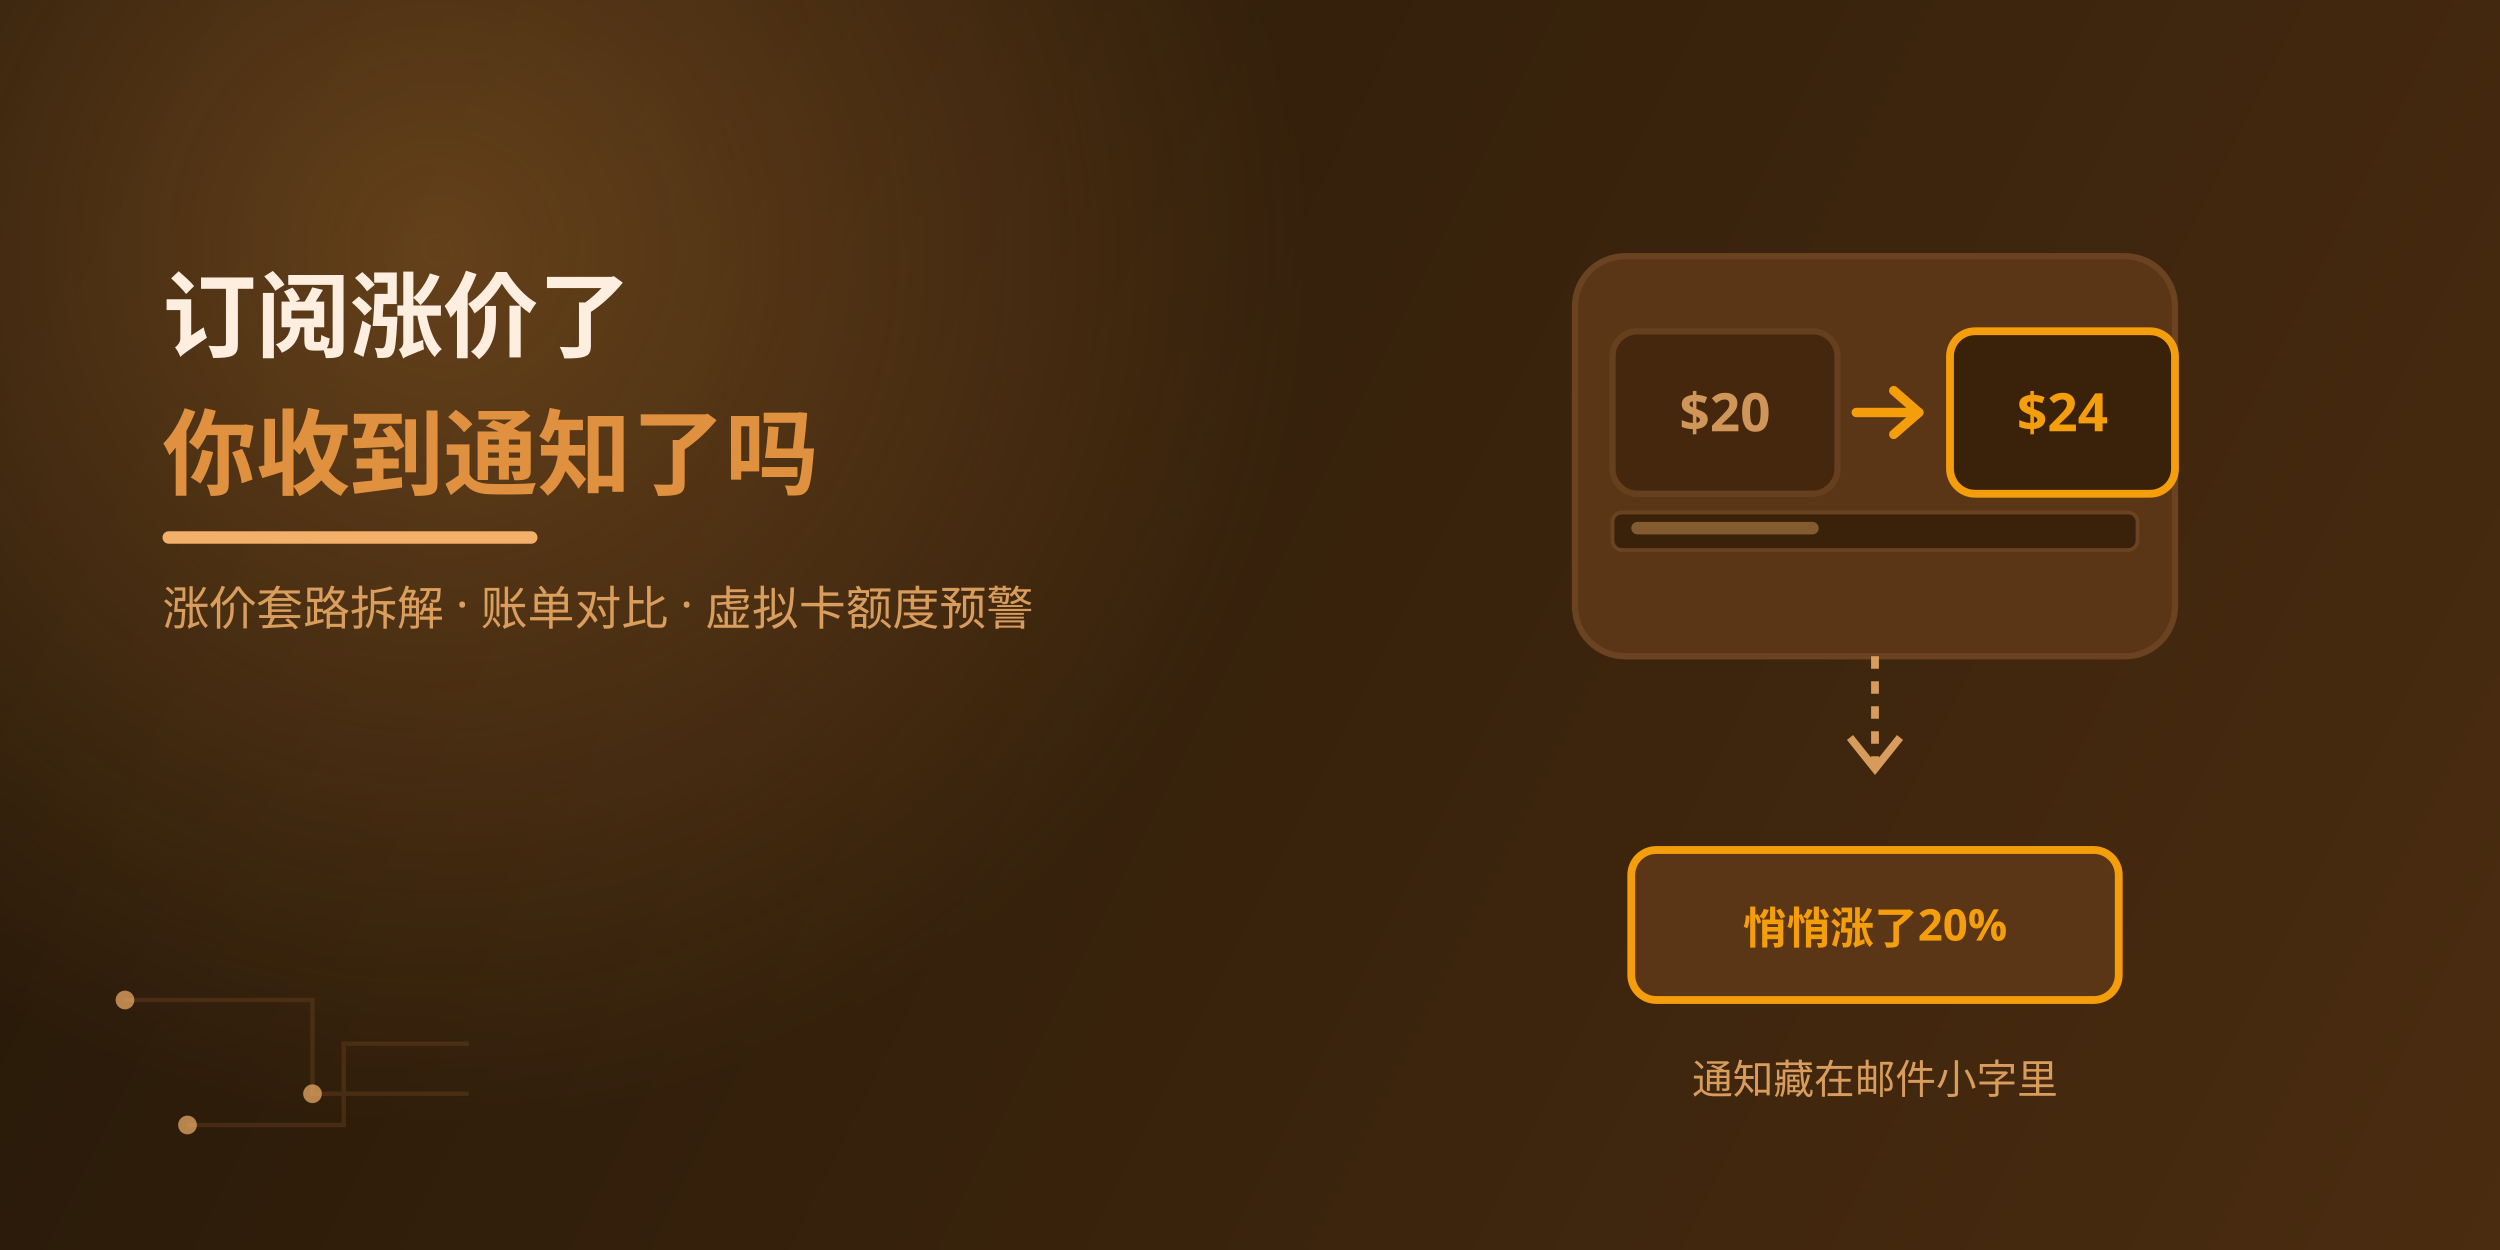
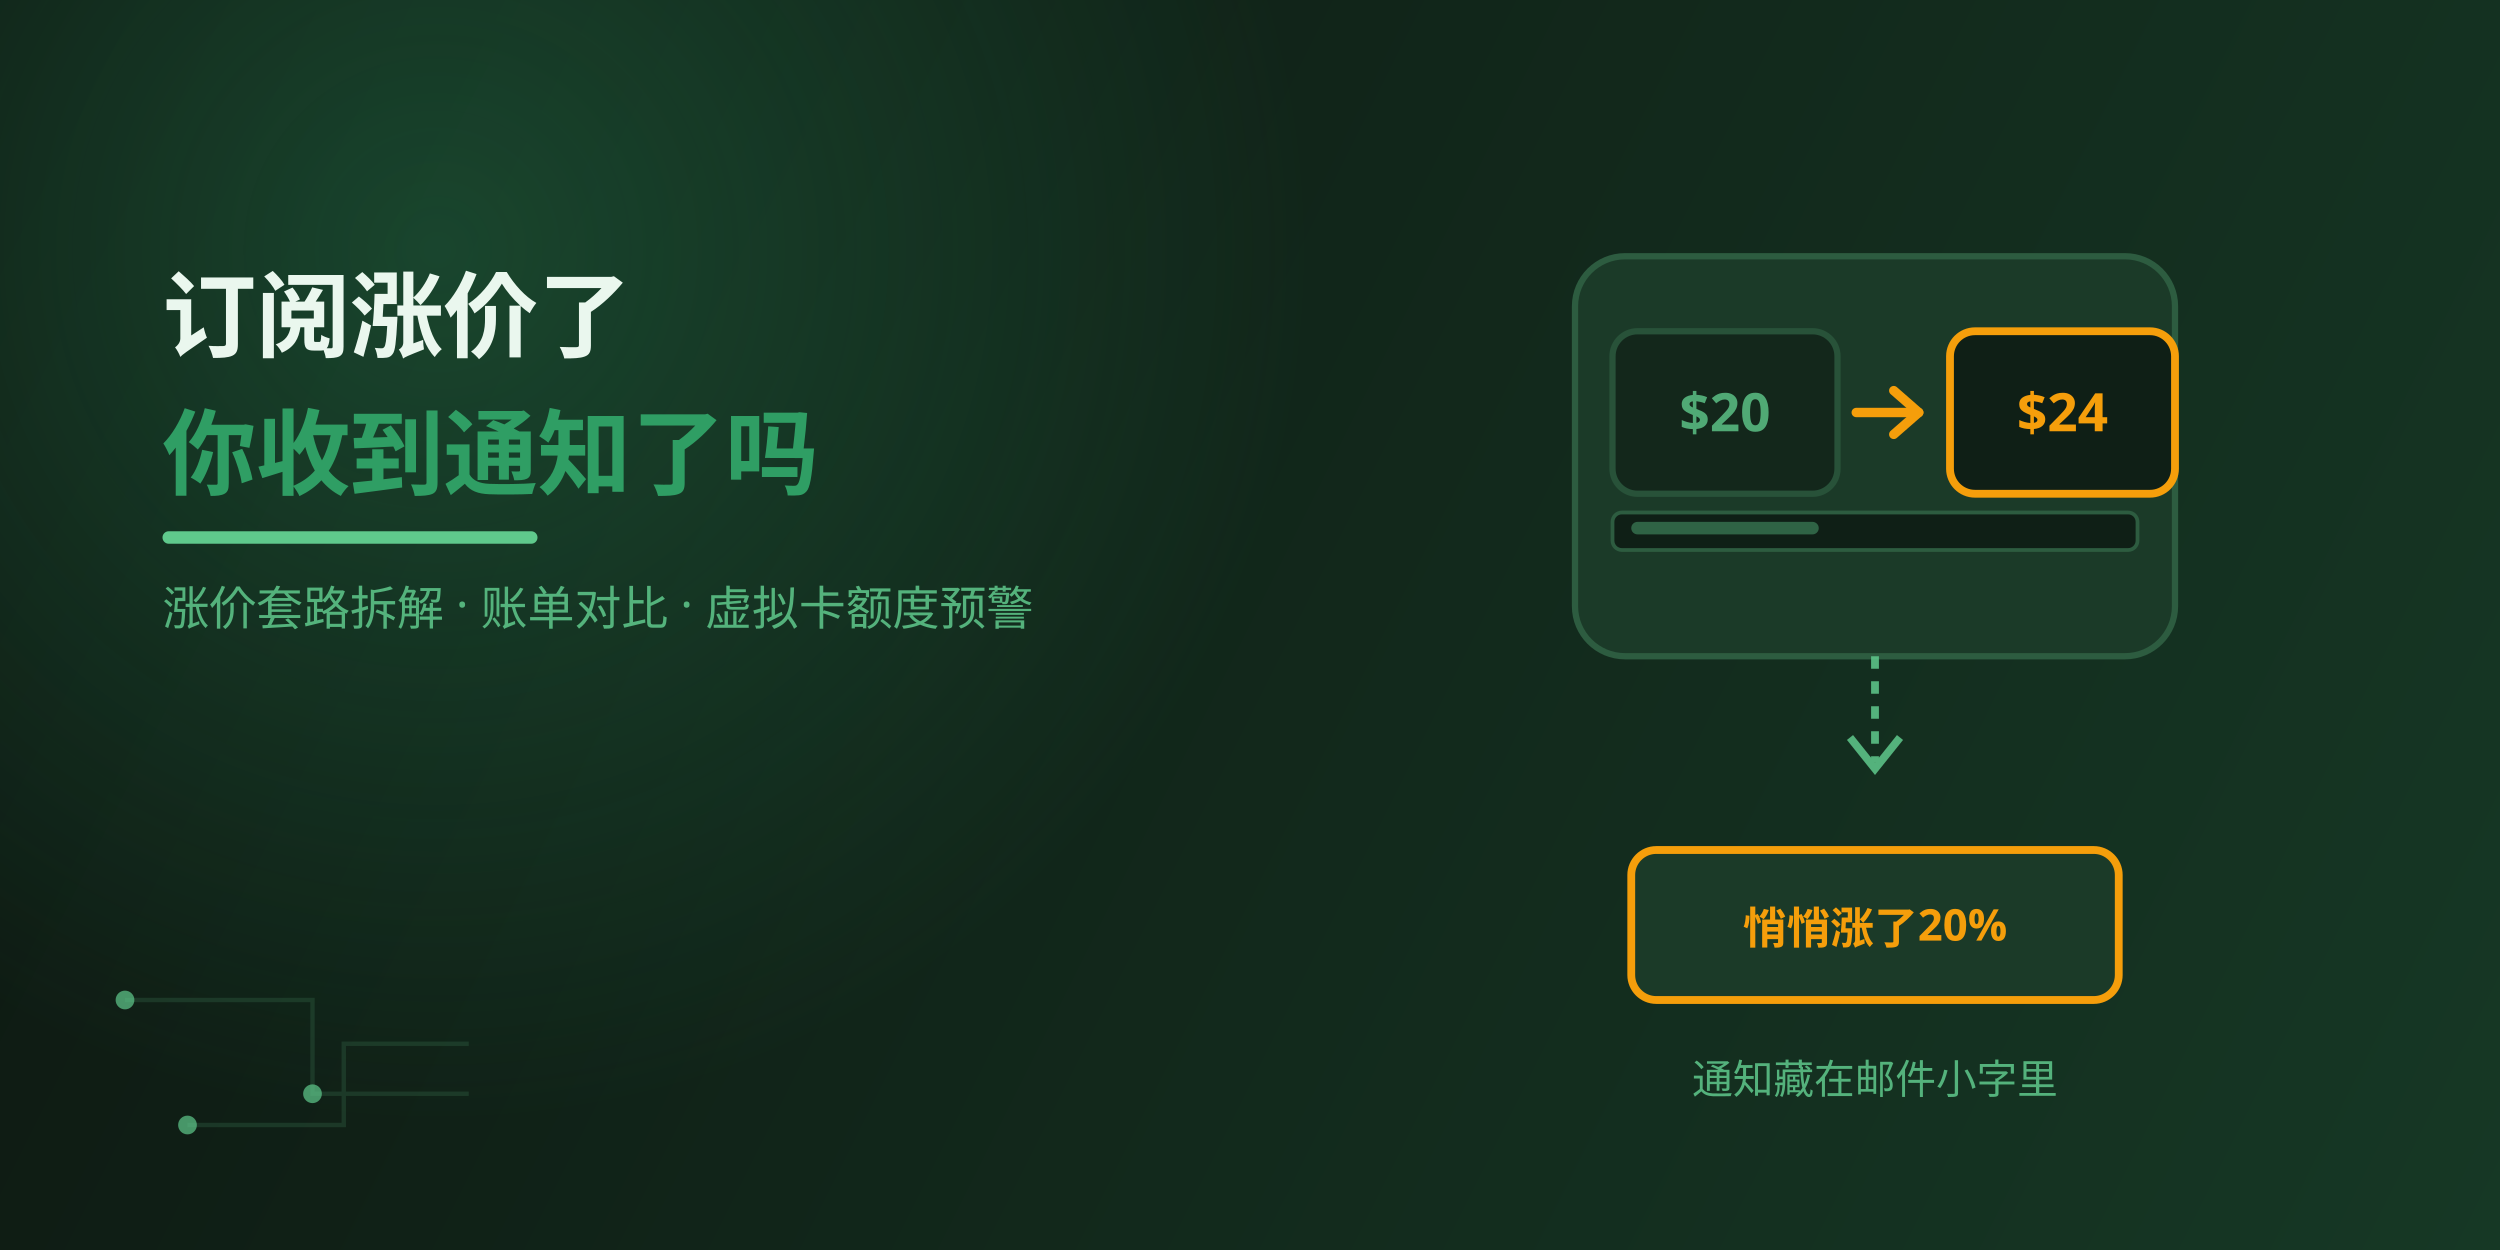
<svg xmlns="http://www.w3.org/2000/svg" viewBox="0 0 800 400" role="img" aria-label="AI 订阅涨价不提前通知：账单变贵排查封面图">
  <defs>
    <linearGradient id="bgGradPhn" x1="0" y1="0" x2="800" y2="400" gradientUnits="userSpaceOnUse">
-       <stop offset="0" stop-color="#241708" />
-       <stop offset="1" stop-color="#4a2c10" />
+       <stop offset="0" stop-color="#0d1610" />
+       <stop offset="1" stop-color="#163825" />
    </linearGradient>
    <radialGradient id="glowPhn" cx="140" cy="80" r="280" gradientUnits="userSpaceOnUse">
-       <stop offset="0" stop-color="#e0913f" stop-opacity="0.32" />
-       <stop offset="1" stop-color="#e0913f" stop-opacity="0" />
+       <stop offset="0" stop-color="#2f9e64" stop-opacity="0.32" />
+       <stop offset="1" stop-color="#2f9e64" stop-opacity="0" />
    </radialGradient>
  </defs>
  <rect width="800" height="400" fill="url(#bgGradPhn)" />
  <rect width="800" height="400" fill="url(#glowPhn)" />
-   <g stroke="#6b4321" stroke-width="1.4" opacity="0.4" fill="none">
+   <g stroke="#2d5c40" stroke-width="1.4" opacity="0.4" fill="none">
    <path d="M40 320 h60 v30 h50" />
    <path d="M60 360 h50 v-26 h40" />
  </g>
-   <g fill="#f2b06a" opacity="0.7">
+   <g fill="#5fc98c" opacity="0.7">
    <circle cx="40" cy="320" r="3" />
    <circle cx="100" cy="350" r="3" />
    <circle cx="60" cy="360" r="3" />
  </g>
-   <text x="52" y="112" font-family="'PingFang SC','Microsoft YaHei',sans-serif" font-size="30" font-weight="700" fill="#fdeee0">订阅涨价了</text>
-   <text x="52" y="156" font-family="'PingFang SC','Microsoft YaHei',sans-serif" font-size="30" font-weight="700" fill="#e0913f">你收到通知了吗</text>
-   <rect x="52" y="170" width="120" height="4" rx="2" fill="#f2b06a" />
-   <text x="52" y="200" font-family="'PingFang SC','Microsoft YaHei',sans-serif" font-size="15" font-weight="400" fill="#f2b06a" opacity="0.85">涨价套路拆解 · 账单对比 · 虚拟卡额度预警</text>
+   <text x="52" y="112" font-family="'PingFang SC','Microsoft YaHei',sans-serif" font-size="30" font-weight="700" fill="#eaf7ee">订阅涨价了</text>
+   <text x="52" y="156" font-family="'PingFang SC','Microsoft YaHei',sans-serif" font-size="30" font-weight="700" fill="#2f9e64">你收到通知了吗</text>
+   <rect x="52" y="170" width="120" height="4" rx="2" fill="#5fc98c" />
+   <text x="52" y="200" font-family="'PingFang SC','Microsoft YaHei',sans-serif" font-size="15" font-weight="400" fill="#5fc98c" opacity="0.85">涨价套路拆解 · 账单对比 · 虚拟卡额度预警</text>
  <g transform="translate(600,146)">
-     <rect x="-96" y="-64" width="192" height="128" rx="16" fill="#5a3616" stroke="#6b4321" stroke-width="2" />
-     <rect x="-84" y="-40" width="72" height="52" rx="8" fill="#3a2109" stroke="#6b4321" stroke-width="2" opacity="0.7" />
-     <text x="-48" y="-8" text-anchor="middle" font-family="'PingFang SC','Microsoft YaHei',sans-serif" font-size="17" font-weight="700" fill="#f2b06a" opacity="0.8">$20</text>
+     <rect x="-96" y="-64" width="192" height="128" rx="16" fill="#1b3a28" stroke="#2d5c40" stroke-width="2" />
+     <rect x="-84" y="-40" width="72" height="52" rx="8" fill="#0f1f16" stroke="#2d5c40" stroke-width="2" opacity="0.7" />
+     <text x="-48" y="-8" text-anchor="middle" font-family="'PingFang SC','Microsoft YaHei',sans-serif" font-size="17" font-weight="700" fill="#5fc98c" opacity="0.8">$20</text>
    <path d="M-6 -14 h20" stroke="#f59e0b" stroke-width="3" stroke-linecap="round" />
    <path d="M6 -21 l8 7 -8 7" fill="none" stroke="#f59e0b" stroke-width="3" stroke-linecap="round" stroke-linejoin="round" />
-     <rect x="24" y="-40" width="72" height="52" rx="8" fill="#3a2109" stroke="#f59e0b" stroke-width="2.5" />
+     <rect x="24" y="-40" width="72" height="52" rx="8" fill="#0f1f16" stroke="#f59e0b" stroke-width="2.5" />
    <text x="60" y="-8" text-anchor="middle" font-family="'PingFang SC','Microsoft YaHei',sans-serif" font-size="17" font-weight="700" fill="#f59e0b">$24</text>
-     <rect x="-84" y="18" width="168" height="12" rx="3" fill="#3a2109" stroke="#6b4321" stroke-width="1.2" />
-     <rect x="-78" y="21" width="60" height="4" rx="2" fill="#f2b06a" opacity="0.4" />
+     <rect x="-84" y="18" width="168" height="12" rx="3" fill="#0f1f16" stroke="#2d5c40" stroke-width="1.2" />
+     <rect x="-78" y="21" width="60" height="4" rx="2" fill="#5fc98c" opacity="0.4" />
  </g>
-   <g stroke="#f2b06a" stroke-width="2.5" fill="none" opacity="0.85">
+   <g stroke="#5fc98c" stroke-width="2.5" fill="none" opacity="0.85">
    <path d="M600 210 v34" stroke-dasharray="4 4" />
    <path d="M592 236 l8 10 l8 -10" fill="none" />
  </g>
  <g transform="translate(600,296)">
-     <rect x="-78" y="-24" width="156" height="48" rx="8" fill="#5a3616" stroke="#f59e0b" stroke-width="2.5" />
+     <rect x="-78" y="-24" width="156" height="48" rx="8" fill="#1b3a28" stroke="#f59e0b" stroke-width="2.5" />
    <text x="0" y="6" text-anchor="middle" font-family="'PingFang SC','Microsoft YaHei',sans-serif" font-size="14" fill="#f59e0b" font-weight="700">悄悄涨了20%</text>
  </g>
-   <text x="600" y="350" text-anchor="middle" font-family="'PingFang SC','Microsoft YaHei',sans-serif" font-size="13" fill="#f2b06a" opacity="0.85">通知藏在邮件小字里</text>
+   <text x="600" y="350" text-anchor="middle" font-family="'PingFang SC','Microsoft YaHei',sans-serif" font-size="13" fill="#5fc98c" opacity="0.85">通知藏在邮件小字里</text>
</svg>
